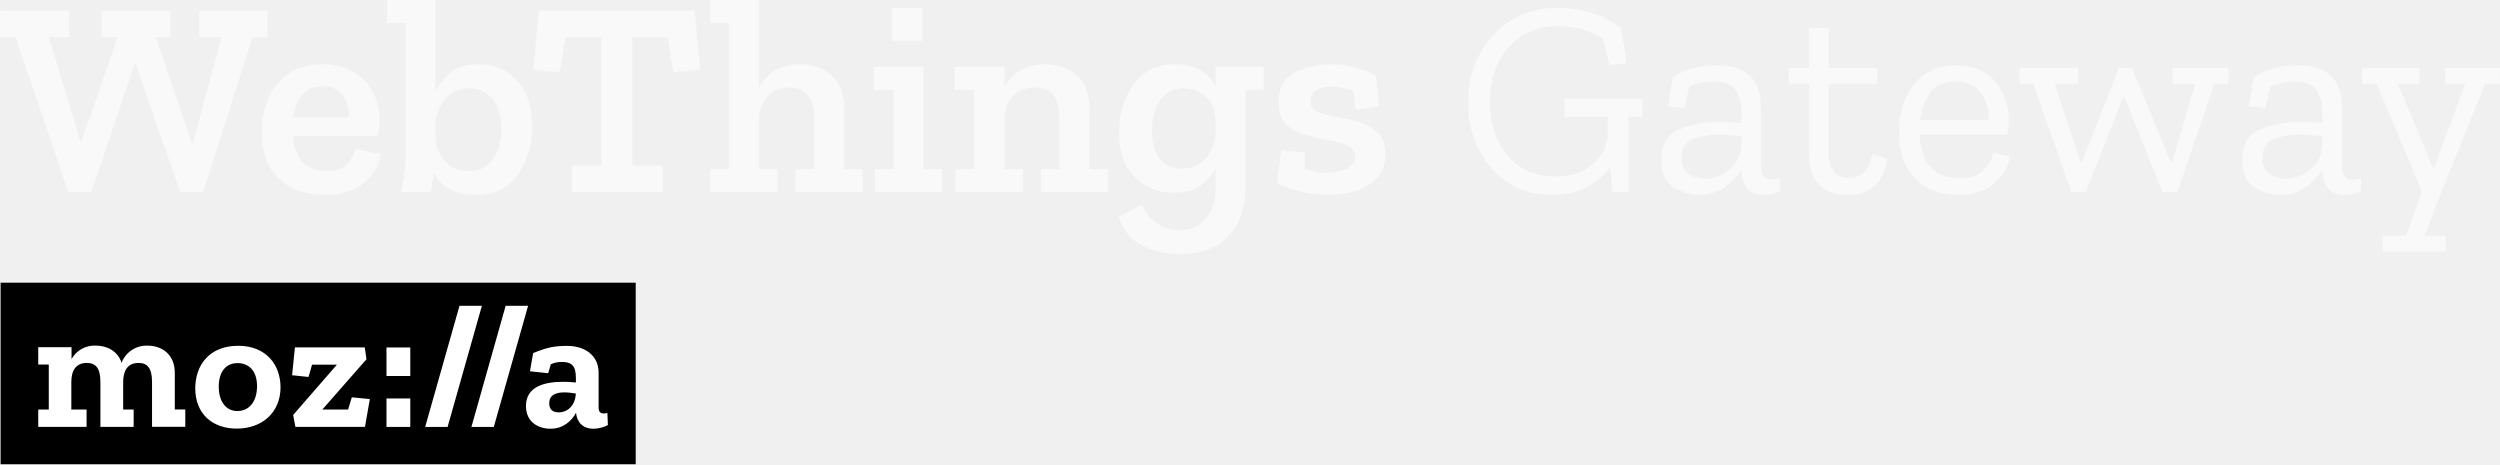
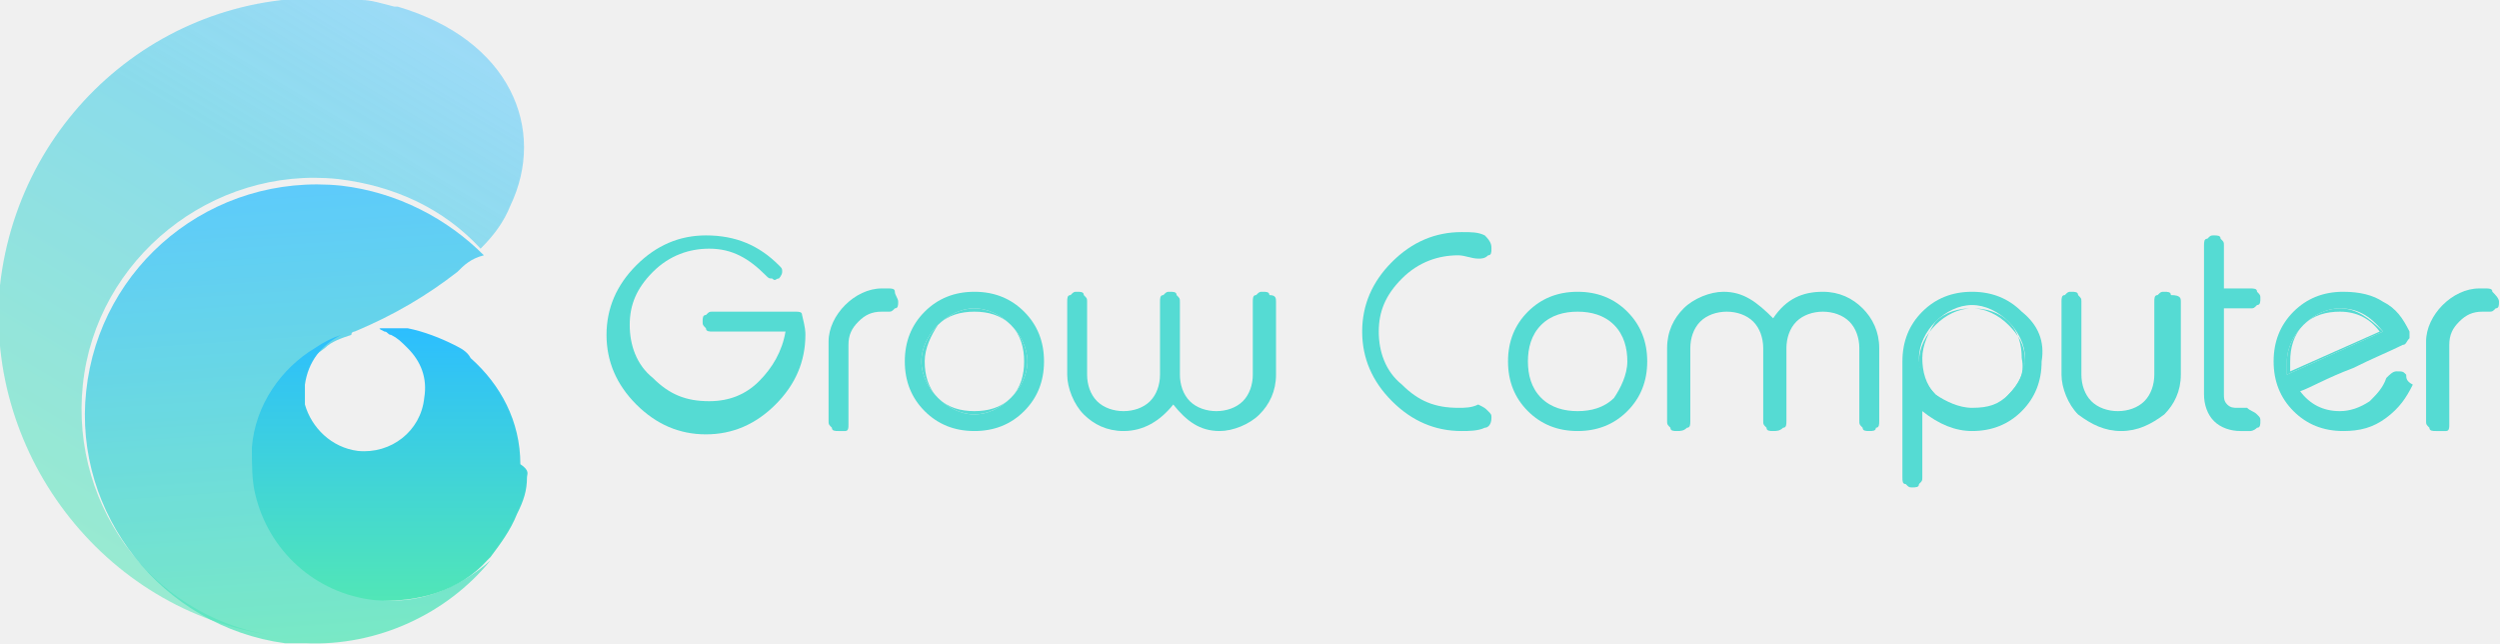
- <svg xmlns="http://www.w3.org/2000/svg" width="226.176" height="42" viewBox="0 0 59.842 11.113">
-   <g style="line-height:125%" aria-label="Things Gateway" font-weight="400" font-size="5.988" font-family="Sans" letter-spacing="0" word-spacing="0" fill="#fff" stroke-width=".265">
-     <g style="line-height:0%" aria-label="WebThings Gateway" font-size="5.428" font-family="sans-serif" fill="#f9f9f9" stroke-width=".452">
-       <path style="line-height:1.25;-inkscape-font-specification:'Zilla Slab Semi-Bold';text-align:start" d="M6.398.89h-.354L4.86 4.6h-.548L3.25 1.538h-.033L2.186 4.6h-.555L.374.89H0V.253h1.651v.635H1.17l.749 2.487h.033L2.815.89h-.382V.254h1.645v.635h-.354l.862 2.52h.034L5.302.89h-.535V.254h1.631zm2.708 2.794q-.04.394-.387.688-.348.294-.956.294-.656 0-1.077-.38-.421-.388-.421-1.137 0-.689.381-1.15.388-.461 1.076-.461.622 0 .983.374.368.368.375.936 0 .187-.04.401H7.013q.06.842.802.842.348 0 .495-.166.153-.168.2-.355zm-.762-.876q.027-.267-.127-.501-.147-.241-.501-.241-.321 0-.488.214-.167.214-.208.528zm4.396.221q0 .635-.334 1.136-.335.501-1.03.501-.709 0-.996-.534-.013.08-.033.234-.02.154-.034.234h-.709q.04-.221.074-.448.033-.234.033-.455V.548h-.448V0h1.157v2.193q.134-.268.374-.461.248-.194.662-.194.569 0 .923.394.36.388.36 1.097zm-.742.06q0-.475-.214-.722-.214-.254-.548-.254-.381 0-.595.28-.214.281-.22.609v.214q0 .367.213.628.22.254.575.254.374 0 .582-.274.207-.274.207-.735zm4.76-1.418l-.642.054-.134-.836h-.849v3.075h.729V4.6h-2.173v-.636h.702V.89h-.856l-.133.836-.635-.054L12.9.254h3.724zM20.653 4.6h-1.61v-.548h.447V2.875q0-.428-.16-.602-.16-.18-.435-.18-.328 0-.521.214-.194.213-.208.521v1.224h.442V4.6h-1.605v-.548h.448V.548h-.448V0h1.163v2.093q.308-.555.996-.555.435 0 .736.26.307.261.307.816v1.438h.448zM21.35.976V.187h.729v.79zM22.547 4.6h-1.604v-.548h.447v-1.9h-.474v-.554h1.183v2.454h.448zm3.978 0H24.92v-.548h.441V2.875q0-.428-.153-.602-.154-.18-.428-.18-.341 0-.542.22-.194.22-.2.542v1.197h.448V4.6h-1.612v-.548h.448v-1.9h-.468v-.554h1.184v.488q.314-.548.996-.548.428 0 .735.26.308.261.308.816v1.438h.448zm3.723-2.447h-.435v2.333q0 .715-.4 1.157-.395.44-1.184.44-.468 0-.876-.2t-.575-.688l.555-.301q.28.615.91.615.374 0 .614-.267.241-.268.241-.763v-.448q-.127.241-.368.415-.234.167-.648.167-.528 0-.916-.368-.381-.374-.381-1.083 0-.642.34-1.13.349-.494 1.004-.494.682 0 .97.528v-.468h1.149zm-1.15 1.016v-.24q0-.375-.214-.596-.214-.22-.535-.22-.374 0-.575.274-.2.267-.2.728 0 .475.2.702.201.221.508.221.382 0 .595-.267.221-.268.221-.602zm4.062.535q0 .468-.388.715-.381.247-.976.247-.32 0-.648-.073-.321-.073-.582-.22l.107-.776.561.053-.006.388q.127.053.267.074.147.02.26.02.275 0 .476-.093.207-.1.207-.294 0-.187-.187-.267-.18-.08-.455-.12-.274-.048-.548-.121-.274-.08-.462-.254-.18-.18-.18-.535 0-.522.394-.715.402-.194.843-.194.581 0 1.096.274l.074.742-.562.067-.06-.448q-.26-.1-.528-.1-.207 0-.354.087-.14.08-.14.26 0 .187.18.261.18.074.448.12.267.04.534.12.268.074.448.255.18.174.18.528z" font-weight="600" font-size="25.268" font-family="Zilla Slab" />
-       <path d="M39.315 2.794h-.34V4.6H38.6l-.06-.602q-.194.287-.555.481-.354.187-.836.187-.896 0-1.45-.641-.555-.642-.555-1.578 0-.629.267-1.137.274-.514.749-.815.481-.308 1.103-.308.521 0 .91.147.394.14.64.361l.121.816-.414.047-.134-.615q-.18-.12-.441-.214-.254-.1-.655-.1-.73 0-1.177.5-.448.502-.448 1.298 0 .809.428 1.304.428.494 1.143.494.595 0 .923-.32.327-.328.327-.723v-.388H37.45V2.36h1.865zm.725-.942q.234-.154.495-.22.26-.068.555-.068 1.063 0 1.063.997v1.417q0 .32.254.32.113 0 .2-.04l.007.308q-.18.1-.388.1-.528 0-.541-.601v-.013q-.14.24-.401.427-.254.187-.616.187-.294 0-.601-.18-.301-.18-.301-.655 0-.562.441-.736.448-.18.95-.18.133 0 .267.008.14.008.26.021v-.268q0-.32-.14-.52-.133-.202-.535-.202-.327 0-.574.12l-.114.516-.388-.047zm1.645 1.631v-.227q-.127-.005-.268-.021-.14-.013-.287-.013-.334 0-.609.107-.267.1-.267.448 0 .287.18.394.181.107.375.107.307 0 .575-.214.274-.214.3-.582zm3.485.315q-.12.868-.942.868-.448 0-.689-.254-.234-.254-.234-.688V1.999h-.481v-.374h.481V.669h.468v.956h1.164v.374h-1.164v1.665q0 .267.114.434.12.16.388.16.174 0 .32-.106.154-.107.221-.468zm2.943-.054q-.06.381-.381.655-.321.267-.87.267-.628 0-1.016-.394-.387-.394-.387-1.116 0-.696.367-1.144.368-.448.997-.448.615 0 .935.388.321.388.328.916 0 .174-.04.354h-2.093q.04 1.043.943 1.043.354 0 .555-.167.2-.167.267-.441zm-.522-.87q.034-.333-.16-.628-.187-.294-.622-.294-.414 0-.608.274t-.24.649zm5.749-.868H53L52.123 4.6h-.361l-.91-2.273h-.033L49.93 4.6h-.347l-.909-2.594h-.328v-.381h1.404v.38h-.568l.622 1.88h.033l.883-2.26h.314l.93 2.26h.033l.548-1.88h-.542v-.38h1.337zm.606-.154q.234-.154.495-.22.26-.068.555-.068 1.063 0 1.063.997v1.417q0 .32.254.32.114 0 .2-.04l.007.308q-.18.1-.388.1-.528 0-.541-.601v-.013q-.14.24-.401.427-.254.187-.615.187-.294 0-.602-.18-.3-.18-.3-.655 0-.562.44-.736.448-.18.95-.18.133 0 .267.008.14.008.26.021v-.268q0-.32-.14-.52-.133-.202-.534-.202-.328 0-.575.12l-.114.516-.388-.047zm1.645 1.631v-.227q-.127-.005-.268-.021-.14-.013-.287-.013-.334 0-.608.107-.268.1-.268.448 0 .287.18.394.181.107.375.107.308 0 .575-.214.274-.214.3-.582zm4.251-1.477h-.354L58.438 4.6l-.4 1.043h.507v.38h-1.51v-.38h.554l.388-1.05-1.083-2.587h-.354v-.381h1.377v.38h-.521l.835 2h.04l.742-2h-.48v-.38h1.31z" />
+ <svg xmlns="http://www.w3.org/2000/svg" version="1.1" id="Layer_1" x="0px" y="0px" viewBox="0 0 75.4 19.4" enable-background="new 0 0 75.4 19.4" xml:space="preserve">
+   <linearGradient id="SVGID_1_" gradientUnits="userSpaceOnUse" x1="-79.703" y1="132.397" x2="-70.963" y2="115.244" gradientTransform="matrix(0.9976 6.980000e-02 -6.980000e-02 0.9976 90.9853 -109.9906)">
+     <stop offset="0" style="stop-color:#51E6B7" />
+     <stop offset="0.671" style="stop-color:#38CBE7" />
+     <stop offset="1" style="stop-color:#2CBEFF;stop-opacity:0.78" />
+   </linearGradient>
+   <path opacity="0.55" fill="url(#SVGID_1_)" d="M15.4,6.2c-0.2,0.5-0.5,0.9-0.9,1.3c-1.1-1.2-2.6-1.9-4.3-2.1  c-3.8-0.4-7.3,2.4-7.7,6.2c-0.4,3.8,2.3,7.2,6,7.6c-5.2-0.6-9-5.4-8.5-10.6c0.6-5.3,5.3-9.2,10.7-8.6c0,0,0,0,0,0c0.1,0,0.1,0,0.2,0  c0.3,0,0.6,0.1,1,0.2c0,0,0.1,0,0.1,0C15.4,1.2,16.5,3.9,15.4,6.2z" />
+   <linearGradient id="SVGID_2_" gradientUnits="userSpaceOnUse" x1="-72.655" y1="134.804" x2="-74.597" y2="120.984" gradientTransform="matrix(0.9976 6.980000e-02 -6.980000e-02 0.9976 90.9853 -109.9906)">
+     <stop offset="0" style="stop-color:#51E6B7" />
+     <stop offset="1" style="stop-color:#2CBEFF" />
+   </linearGradient>
+   <path opacity="0.75" fill="url(#SVGID_2_)" d="M14.8,16.9c-1.3,1.6-3.4,2.6-5.6,2.5c-0.1,0-0.2,0-0.3,0c0,0-0.1,0-0.1,0  c-0.1,0-0.1,0-0.2,0c-3.7-0.5-6.4-3.9-6-7.6c0.4-3.8,3.8-6.6,7.7-6.2c1.7,0.2,3.2,1,4.3,2.1C14.2,7.8,14,8,13.8,8.2  c-0.9,0.7-1.9,1.3-3.1,1.8l0,0l0,0c0,0,0,0,0,0c0,0,0,0,0,0c0,0,0,0,0,0c0,0-0.1,0-0.1,0.1c0,0,0,0,0,0c-0.3,0.1-0.6,0.2-0.8,0.4  c-1,0.7-1.7,1.7-1.9,3c0,0.5,0,0.9,0.1,1.4c0.4,1.7,1.8,3,3.6,3.2C12.7,18.2,13.9,17.7,14.8,16.9z" />
+   <linearGradient id="SVGID_3_" gradientUnits="userSpaceOnUse" x1="-70.006" y1="133.289" x2="-70.58" y2="125.087" gradientTransform="matrix(0.9976 6.980000e-02 -6.980000e-02 0.9976 90.9853 -109.9906)">
+     <stop offset="0" style="stop-color:#51E6B7" />
+     <stop offset="1" style="stop-color:#2CBEFF" />
+   </linearGradient>
+   <path fill="url(#SVGID_3_)" d="M15.9,14.4c0,0.4-0.1,0.7-0.3,1.1c0,0,0,0,0,0c-0.2,0.5-0.5,0.9-0.8,1.3c0,0-0.1,0.1-0.1,0.1  c0,0,0,0,0,0c-0.8,0.9-2.1,1.3-3.4,1.2c-1.8-0.2-3.2-1.5-3.6-3.2c-0.1-0.4-0.1-0.9-0.1-1.4c0.1-1.3,0.9-2.4,1.9-3  c0.3-0.2,0.5-0.3,0.8-0.4c-0.6,0.3-1,0.8-1.1,1.5c0,0.2,0,0.4,0,0.6c0.2,0.7,0.8,1.3,1.6,1.4c1,0.1,1.9-0.6,2-1.6  c0.1-0.6-0.1-1.1-0.5-1.5c-0.2-0.2-0.3-0.3-0.5-0.4c-0.1,0-0.1-0.1-0.2-0.1c-0.2-0.1-0.2-0.1,0-0.1c0,0,0,0,0,0c0.1,0,0.3,0,0.4,0  c0.1,0,0.2,0,0.3,0h0c0.5,0.1,1,0.3,1.4,0.5c0.2,0.1,0.4,0.2,0.5,0.4c0.9,0.8,1.5,1.9,1.5,3.2v0C16,14.2,15.9,14.3,15.9,14.4z" />
+   <g opacity="0.9">
+     <g>
+       <path fill="#44D8CF" d="M24.3,10.1c0,0.8-0.3,1.5-0.9,2.1c-0.6,0.6-1.3,0.9-2.1,0.9c-0.8,0-1.5-0.3-2.1-0.9    c-0.6-0.6-0.9-1.3-0.9-2.1c0-0.8,0.3-1.5,0.9-2.1c0.6-0.6,1.3-0.9,2.1-0.9c0.9,0,1.6,0.3,2.2,0.9c0.1,0.1,0.1,0.1,0.1,0.2    c0,0.1-0.1,0.2-0.1,0.2c-0.1,0-0.1,0.1-0.2,0c-0.1,0-0.1,0-0.2-0.1c-0.5-0.5-1-0.8-1.7-0.8c-0.6,0-1.2,0.2-1.7,0.7    c-0.5,0.5-0.7,1-0.7,1.6c0,0.6,0.2,1.2,0.7,1.6c0.5,0.5,1,0.7,1.7,0.7c0.6,0,1.1-0.2,1.5-0.6c0.4-0.4,0.7-0.9,0.8-1.5h-2.2    c-0.1,0-0.2,0-0.2-0.1c-0.1-0.1-0.1-0.1-0.1-0.2c0-0.1,0-0.2,0.1-0.2c0.1-0.1,0.1-0.1,0.2-0.1H24c0.1,0,0.2,0,0.2,0.1    C24.3,9.9,24.3,10,24.3,10.1z" />
    </g>
-     <path d="M.013 6.767h15.203v4.346H.013z" fill="#000" />
-     <path d="M14.538 9.885a.302.302 0 0 1-.08.013c-.088 0-.13-.038-.13-.147v-.825c0-.436-.348-.646-.754-.646-.31 0-.482.038-.813.172l-.076.436.436.046.063-.214a.587.587 0 0 1 .29-.054c.305 0 .31.23.31.427v.063a2.363 2.363 0 0 0-.31-.016c-.437 0-.885.11-.885.578 0 .398.31.545.587.545.306 0 .503-.184.611-.381.026.23.164.381.42.381a.76.76 0 0 0 .343-.088zm-1.17-.014c-.163 0-.222-.096-.222-.218 0-.205.168-.26.365-.26.088 0 .184.014.272.027-.016.314-.222.453-.415.453zM12.64 7.32l-.821 2.9h-.536l.82-2.9zm-1.106 0l-.821 2.9h-.537l.822-2.9zm-2.284.998h.57V9h-.57zm0 1.22h.57v.682h-.57zm-.83-.027l.432.042-.117.666H7.07l-.054-.285L8.063 8.73h-.595l-.084.294-.393-.042.067-.666H8.73l.041.284-1.056 1.203h.616zM5.696 8.278c-.683 0-1.023.46-1.023 1.018 0 .608.407.964.993.964.608 0 1.048-.386 1.048-.993-.004-.528-.335-.99-1.018-.99zM5.683 9.84c-.293 0-.448-.252-.448-.583 0-.36.172-.565.452-.565.256 0 .465.171.465.557-.004.365-.188.59-.469.59zm-1.5-.038h.251v.415h-.796V9.145c0-.331-.109-.457-.323-.457-.26 0-.368.185-.368.453v.662h.251v.415h-.796V9.145c0-.331-.109-.457-.327-.457-.26 0-.369.185-.369.453v.662h.365v.415H.914v-.415h.252V8.726H.914v-.415h.797v.285a.628.628 0 0 1 .578-.323c.272 0 .528.13.62.411a.639.639 0 0 1 .62-.41c.344 0 .654.205.654.657z" class="st0" />
+     <g>
+       <path fill="#44D8CF" d="M27.1,9.1c0,0.1,0,0.2-0.1,0.2c-0.1,0.1-0.1,0.1-0.2,0.1h-0.2c-0.3,0-0.5,0.1-0.7,0.3    c-0.2,0.2-0.3,0.4-0.3,0.7v2.4c0,0.1,0,0.2-0.1,0.2C25.4,13,25.3,13,25.3,13h0c-0.1,0-0.2,0-0.2-0.1c-0.1-0.1-0.1-0.1-0.1-0.2    v-2.4c0-0.4,0.2-0.8,0.5-1.1c0.3-0.3,0.7-0.5,1.1-0.5h0.2c0.1,0,0.2,0,0.2,0.1C27,8.9,27.1,9,27.1,9.1z" />
+     </g>
+     <g>
+       <path fill="#44D8CF" d="M30.9,9.4C30.5,9,30,8.8,29.4,8.8c-0.6,0-1.1,0.2-1.5,0.6c-0.4,0.4-0.6,0.9-0.6,1.5c0,0.6,0.2,1.1,0.6,1.5    c0.4,0.4,0.9,0.6,1.5,0.6c0.6,0,1.1-0.2,1.5-0.6c0.4-0.4,0.6-0.9,0.6-1.5C31.5,10.3,31.3,9.8,30.9,9.4z M29.4,12.5    c-0.4,0-0.8-0.2-1.1-0.5c-0.3-0.3-0.5-0.7-0.5-1.1c0-0.4,0.2-0.8,0.5-1.1c0.3-0.3,0.7-0.5,1.1-0.5c0.4,0,0.8,0.2,1.1,0.5    c0.3,0.3,0.5,0.7,0.5,1.1c0,0.4-0.2,0.8-0.5,1.1C30.2,12.3,29.8,12.5,29.4,12.5z" />
+       <path fill="#44D8CF" d="M30.5,9.8c-0.3-0.3-0.7-0.5-1.1-0.5c-0.4,0-0.8,0.2-1.1,0.5c-0.3,0.3-0.5,0.7-0.5,1.1    c0,0.4,0.2,0.8,0.5,1.1c0.3,0.3,0.7,0.5,1.1,0.5c0.4,0,0.8-0.2,1.1-0.5c0.3-0.3,0.5-0.7,0.5-1.1C31,10.5,30.8,10.1,30.5,9.8z     M30.5,12c-0.3,0.3-0.7,0.4-1.1,0.4c-0.4,0-0.8-0.1-1.1-0.4c-0.3-0.3-0.4-0.7-0.4-1.1c0-0.4,0.2-0.8,0.4-1.1    c0.3-0.3,0.7-0.4,1.1-0.4c0.4,0,0.8,0.1,1.1,0.4c0.3,0.3,0.4,0.7,0.4,1.1C30.9,11.3,30.8,11.7,30.5,12z M30.5,9.8    c-0.3-0.3-0.7-0.5-1.1-0.5c-0.4,0-0.8,0.2-1.1,0.5c-0.3,0.3-0.5,0.7-0.5,1.1c0,0.4,0.2,0.8,0.5,1.1c0.3,0.3,0.7,0.5,1.1,0.5    c0.4,0,0.8-0.2,1.1-0.5c0.3-0.3,0.5-0.7,0.5-1.1C31,10.5,30.8,10.1,30.5,9.8z M30.5,12c-0.3,0.3-0.7,0.4-1.1,0.4    c-0.4,0-0.8-0.1-1.1-0.4c-0.3-0.3-0.4-0.7-0.4-1.1c0-0.4,0.2-0.8,0.4-1.1c0.3-0.3,0.7-0.4,1.1-0.4c0.4,0,0.8,0.1,1.1,0.4    c0.3,0.3,0.4,0.7,0.4,1.1C30.9,11.3,30.8,11.7,30.5,12z M30.5,9.8c-0.3-0.3-0.7-0.5-1.1-0.5c-0.4,0-0.8,0.2-1.1,0.5    c-0.3,0.3-0.5,0.7-0.5,1.1c0,0.4,0.2,0.8,0.5,1.1c0.3,0.3,0.7,0.5,1.1,0.5c0.4,0,0.8-0.2,1.1-0.5c0.3-0.3,0.5-0.7,0.5-1.1    C31,10.5,30.8,10.1,30.5,9.8z M30.5,12c-0.3,0.3-0.7,0.4-1.1,0.4c-0.4,0-0.8-0.1-1.1-0.4c-0.3-0.3-0.4-0.7-0.4-1.1    c0-0.4,0.2-0.8,0.4-1.1c0.3-0.3,0.7-0.4,1.1-0.4c0.4,0,0.8,0.1,1.1,0.4c0.3,0.3,0.4,0.7,0.4,1.1C30.9,11.3,30.8,11.7,30.5,12z" />
+     </g>
+     <g>
+       <path fill="#44D8CF" d="M38.5,9.1v2.2c0,0.5-0.2,0.9-0.5,1.2c-0.3,0.3-0.8,0.5-1.2,0.5c-0.6,0-1-0.3-1.4-0.8    c-0.4,0.5-0.9,0.8-1.5,0.8c-0.5,0-0.9-0.2-1.2-0.5c-0.3-0.3-0.5-0.8-0.5-1.2V9.1c0-0.1,0-0.2,0.1-0.2c0.1-0.1,0.1-0.1,0.2-0.1    c0.1,0,0.2,0,0.2,0.1c0.1,0.1,0.1,0.1,0.1,0.2v2.2c0,0.3,0.1,0.6,0.3,0.8c0.2,0.2,0.5,0.3,0.8,0.3c0.3,0,0.6-0.1,0.8-0.3    c0.2-0.2,0.3-0.5,0.3-0.8V9.1c0-0.1,0-0.2,0.1-0.2c0.1-0.1,0.1-0.1,0.2-0.1c0.1,0,0.2,0,0.2,0.1c0.1,0.1,0.1,0.1,0.1,0.2v2.2    c0,0.3,0.1,0.6,0.3,0.8c0.2,0.2,0.5,0.3,0.8,0.3c0.3,0,0.6-0.1,0.8-0.3c0.2-0.2,0.3-0.5,0.3-0.8V9.1c0-0.1,0-0.2,0.1-0.2    c0.1-0.1,0.1-0.1,0.2-0.1c0.1,0,0.2,0,0.2,0.1C38.5,8.9,38.5,9,38.5,9.1z" />
+     </g>
+   </g>
+   <g opacity="0.9">
+     <g>
+       <path fill="#44D8CF" d="M44.9,12.4c0.1,0.1,0.1,0.1,0.1,0.2c0,0.2-0.1,0.3-0.2,0.3C44.6,13,44.3,13,44.1,13    c-0.8,0-1.5-0.3-2.1-0.9c-0.6-0.6-0.9-1.3-0.9-2.1c0-0.8,0.3-1.5,0.9-2.1c0.6-0.6,1.3-0.9,2.1-0.9c0.3,0,0.5,0,0.7,0.1    C45,7.3,45,7.4,45,7.5c0,0.1,0,0.2-0.1,0.2c-0.1,0.1-0.2,0.1-0.3,0.1c-0.2,0-0.4-0.1-0.6-0.1c-0.6,0-1.2,0.2-1.7,0.7    c-0.5,0.5-0.7,1-0.7,1.6c0,0.6,0.2,1.2,0.7,1.6c0.5,0.5,1,0.7,1.7,0.7c0.2,0,0.4,0,0.6-0.1C44.8,12.3,44.8,12.3,44.9,12.4z" />
+     </g>
+     <g>
+       <path fill="#44D8CF" d="M49.1,9.4c-0.4-0.4-0.9-0.6-1.5-0.6c-0.6,0-1.1,0.2-1.5,0.6c-0.4,0.4-0.6,0.9-0.6,1.5    c0,0.6,0.2,1.1,0.6,1.5c0.4,0.4,0.9,0.6,1.5,0.6c0.6,0,1.1-0.2,1.5-0.6c0.4-0.4,0.6-0.9,0.6-1.5C49.7,10.3,49.5,9.8,49.1,9.4z     M47.6,12.4c-0.4,0-0.8-0.1-1.1-0.4c-0.3-0.3-0.4-0.7-0.4-1.1c0-0.4,0.1-0.8,0.4-1.1s0.7-0.4,1.1-0.4c0.4,0,0.8,0.1,1.1,0.4    c0.3,0.3,0.4,0.7,0.4,1.1c0,0.4-0.2,0.8-0.4,1.1C48.4,12.3,48,12.4,47.6,12.4z" />
+     </g>
+     <g>
+       <path fill="#44D8CF" d="M56.7,10.5v2.2c0,0.1,0,0.2-0.1,0.2C56.6,13,56.5,13,56.4,13h0c-0.1,0-0.2,0-0.2-0.1    c-0.1-0.1-0.1-0.1-0.1-0.2v-2.2c0-0.3-0.1-0.6-0.3-0.8c-0.2-0.2-0.5-0.3-0.8-0.3c-0.3,0-0.6,0.1-0.8,0.3c-0.2,0.2-0.3,0.5-0.3,0.8    v2.2c0,0.1,0,0.2-0.1,0.2C53.7,13,53.6,13,53.5,13c-0.1,0-0.2,0-0.2-0.1c-0.1-0.1-0.1-0.1-0.1-0.2v-2.2c0-0.3-0.1-0.6-0.3-0.8    c-0.2-0.2-0.5-0.3-0.8-0.3c-0.3,0-0.6,0.1-0.8,0.3c-0.2,0.2-0.3,0.5-0.3,0.8v2.2c0,0.1,0,0.2-0.1,0.2C50.8,13,50.7,13,50.6,13    c-0.1,0-0.2,0-0.2-0.1c-0.1-0.1-0.1-0.1-0.1-0.2v-2.2c0-0.5,0.2-0.9,0.5-1.2c0.3-0.3,0.8-0.5,1.2-0.5c0.6,0,1,0.3,1.5,0.8    C53.9,9,54.4,8.8,55,8.8c0.5,0,0.9,0.2,1.2,0.5C56.5,9.6,56.7,10,56.7,10.5z" />
+     </g>
+     <g>
+       <path fill="#44D8CF" d="M60.6,9.8c-0.3-0.3-0.7-0.5-1.1-0.5c-0.4,0-0.8,0.2-1.1,0.5c-0.3,0.3-0.5,0.7-0.5,1.1    c0,0.4,0.2,0.8,0.5,1.1c0.3,0.3,0.7,0.5,1.1,0.5c0.4,0,0.8-0.2,1.1-0.5c0.3-0.3,0.5-0.7,0.5-1.1C61.1,10.4,60.9,10.1,60.6,9.8z     M60.6,11.9c-0.3,0.3-0.6,0.4-1.1,0.4c-0.4,0-0.8-0.2-1.1-0.4c-0.3-0.3-0.4-0.7-0.4-1.1c0-0.4,0.2-0.8,0.4-1.1    c0.3-0.3,0.7-0.4,1.1-0.4c0.4,0,0.8,0.1,1.1,0.4c0.3,0.3,0.4,0.7,0.4,1.1C61.1,11.3,60.9,11.6,60.6,11.9z M60.6,9.8    c-0.3-0.3-0.7-0.5-1.1-0.5c-0.4,0-0.8,0.2-1.1,0.5c-0.3,0.3-0.5,0.7-0.5,1.1c0,0.4,0.2,0.8,0.5,1.1c0.3,0.3,0.7,0.5,1.1,0.5    c0.4,0,0.8-0.2,1.1-0.5c0.3-0.3,0.5-0.7,0.5-1.1C61.1,10.4,60.9,10.1,60.6,9.8z M60.6,11.9c-0.3,0.3-0.6,0.4-1.1,0.4    c-0.4,0-0.8-0.2-1.1-0.4c-0.3-0.3-0.4-0.7-0.4-1.1c0-0.4,0.2-0.8,0.4-1.1c0.3-0.3,0.7-0.4,1.1-0.4c0.4,0,0.8,0.1,1.1,0.4    c0.3,0.3,0.4,0.7,0.4,1.1C61.1,11.3,60.9,11.6,60.6,11.9z M60.6,9.8c-0.3-0.3-0.7-0.5-1.1-0.5c-0.4,0-0.8,0.2-1.1,0.5    c-0.3,0.3-0.5,0.7-0.5,1.1c0,0.4,0.2,0.8,0.5,1.1c0.3,0.3,0.7,0.5,1.1,0.5c0.4,0,0.8-0.2,1.1-0.5c0.3-0.3,0.5-0.7,0.5-1.1    C61.1,10.4,60.9,10.1,60.6,9.8z M60.6,11.9c-0.3,0.3-0.6,0.4-1.1,0.4c-0.4,0-0.8-0.2-1.1-0.4c-0.3-0.3-0.4-0.7-0.4-1.1    c0-0.4,0.2-0.8,0.4-1.1c0.3-0.3,0.7-0.4,1.1-0.4c0.4,0,0.8,0.1,1.1,0.4c0.3,0.3,0.4,0.7,0.4,1.1C61.1,11.3,60.9,11.6,60.6,11.9z" />
+       <path fill="#44D8CF" d="M61,9.4c-0.4-0.4-0.9-0.6-1.5-0.6c-0.6,0-1.1,0.2-1.5,0.6c-0.4,0.4-0.6,0.9-0.6,1.5v3.5    c0,0.1,0,0.2,0.1,0.2c0.1,0.1,0.1,0.1,0.2,0.1h0c0.1,0,0.2,0,0.2-0.1c0.1-0.1,0.1-0.1,0.1-0.2v-2c0.5,0.4,1,0.6,1.5,0.6    c0.6,0,1.1-0.2,1.5-0.6c0.4-0.4,0.6-0.9,0.6-1.5C61.7,10.3,61.5,9.8,61,9.4z M59.5,12.4c-0.4,0-0.8-0.2-1.1-0.5    c-0.3-0.3-0.5-0.7-0.5-1.1c0-0.4,0.2-0.8,0.5-1.1c0.3-0.3,0.7-0.5,1.1-0.5c0.4,0,0.8,0.2,1.1,0.5c0.3,0.3,0.5,0.7,0.5,1.1    c0,0.4-0.2,0.8-0.5,1.1C60.3,12.3,60,12.4,59.5,12.4z" />
+     </g>
+     <g>
+       <path fill="#44D8CF" d="M65.8,9.1v2.2c0,0.5-0.2,0.9-0.5,1.2C64.9,12.8,64.5,13,64,13c-0.5,0-0.9-0.2-1.3-0.5    c-0.3-0.3-0.5-0.8-0.5-1.2V9.1c0-0.1,0-0.2,0.1-0.2c0.1-0.1,0.1-0.1,0.2-0.1c0.1,0,0.2,0,0.2,0.1c0.1,0.1,0.1,0.1,0.1,0.2v2.2    c0,0.3,0.1,0.6,0.3,0.8c0.2,0.2,0.5,0.3,0.8,0.3c0.3,0,0.6-0.1,0.8-0.3c0.2-0.2,0.3-0.5,0.3-0.8V9.1c0-0.1,0-0.2,0.1-0.2    c0.1-0.1,0.1-0.1,0.2-0.1c0.1,0,0.2,0,0.2,0.1C65.8,8.9,65.8,9,65.8,9.1z" />
+     </g>
+     <g>
+       <path fill="#44D8CF" d="M68.1,12.5c0.1,0.1,0.1,0.1,0.1,0.2c0,0.1,0,0.2-0.1,0.2C68,13,67.9,13,67.9,13h-0.3    c-0.3,0-0.6-0.1-0.8-0.3c-0.2-0.2-0.3-0.5-0.3-0.8V7.4c0-0.1,0-0.2,0.1-0.2c0.1-0.1,0.1-0.1,0.2-0.1c0.1,0,0.2,0,0.2,0.1    c0.1,0.1,0.1,0.1,0.1,0.2v1.3h0.8c0.1,0,0.2,0,0.2,0.1c0.1,0.1,0.1,0.1,0.1,0.2c0,0.1,0,0.2-0.1,0.2c-0.1,0.1-0.1,0.1-0.2,0.1    h-0.8v2.6c0,0.1,0,0.2,0.1,0.3c0.1,0.1,0.2,0.1,0.3,0.1h0.3C67.9,12.4,68,12.4,68.1,12.5z" />
+     </g>
+     <g>
+       <path fill="#44D8CF" d="M72.6,11.3c-0.1-0.1-0.1-0.1-0.3-0.1c-0.1,0-0.2,0.1-0.3,0.2c-0.1,0.3-0.3,0.5-0.5,0.7    c-0.3,0.2-0.6,0.3-0.9,0.3c-0.5,0-0.9-0.2-1.2-0.6c0.3-0.1,0.8-0.4,1.6-0.7c0.6-0.3,1.1-0.5,1.5-0.7c0.1,0,0.1-0.1,0.2-0.2    c0-0.1,0-0.2,0-0.2c-0.2-0.4-0.4-0.7-0.8-0.9c-0.3-0.2-0.7-0.3-1.2-0.3c-0.6,0-1.1,0.2-1.5,0.6c-0.4,0.4-0.6,0.9-0.6,1.5    c0,0.6,0.2,1.1,0.6,1.5c0.4,0.4,0.9,0.6,1.5,0.6c0.5,0,0.9-0.1,1.3-0.4c0.4-0.3,0.6-0.6,0.8-1C72.6,11.5,72.6,11.4,72.6,11.3z     M70.6,9.3c0.5,0,0.9,0.2,1.3,0.7l-2.9,1.3c0-0.2,0-0.3,0-0.4c0-0.4,0.2-0.8,0.5-1.1C69.8,9.5,70.2,9.3,70.6,9.3z" />
+       <path fill="#44D8CF" d="M70.6,9.3c-0.4,0-0.8,0.2-1.1,0.5c-0.3,0.3-0.5,0.7-0.5,1.1c0,0.1,0,0.2,0,0.4l2.9-1.3    C71.5,9.6,71.1,9.3,70.6,9.3z M69.1,10.9c0-0.4,0.1-0.8,0.4-1.1c0.3-0.3,0.7-0.4,1.1-0.4c0.5,0,0.9,0.2,1.2,0.6l-2.7,1.2    C69.1,11.1,69.1,11,69.1,10.9z M70.6,9.3c-0.4,0-0.8,0.2-1.1,0.5c-0.3,0.3-0.5,0.7-0.5,1.1c0,0.1,0,0.2,0,0.4l2.9-1.3    C71.5,9.6,71.1,9.3,70.6,9.3z M69.1,10.9c0-0.4,0.1-0.8,0.4-1.1c0.3-0.3,0.7-0.4,1.1-0.4c0.5,0,0.9,0.2,1.2,0.6l-2.7,1.2    C69.1,11.1,69.1,11,69.1,10.9z M70.6,9.3c-0.4,0-0.8,0.2-1.1,0.5c-0.3,0.3-0.5,0.7-0.5,1.1c0,0.1,0,0.2,0,0.4l2.9-1.3    C71.5,9.6,71.1,9.3,70.6,9.3z M69.1,10.9c0-0.4,0.1-0.8,0.4-1.1c0.3-0.3,0.7-0.4,1.1-0.4c0.5,0,0.9,0.2,1.2,0.6l-2.7,1.2    C69.1,11.1,69.1,11,69.1,10.9z" />
+     </g>
+     <g>
+       <path fill="#44D8CF" d="M75.4,9.1c0,0.1,0,0.2-0.1,0.2c-0.1,0.1-0.1,0.1-0.2,0.1h-0.2c-0.3,0-0.5,0.1-0.7,0.3    c-0.2,0.2-0.3,0.4-0.3,0.7v2.4c0,0.1,0,0.2-0.1,0.2C73.7,13,73.6,13,73.5,13h0c-0.1,0-0.2,0-0.2-0.1c-0.1-0.1-0.1-0.1-0.1-0.2    v-2.4c0-0.4,0.2-0.8,0.5-1.1c0.3-0.3,0.7-0.5,1.1-0.5h0.2c0.1,0,0.2,0,0.2,0.1C75.3,8.9,75.4,9,75.4,9.1z" />
+     </g>
  </g>
</svg>
